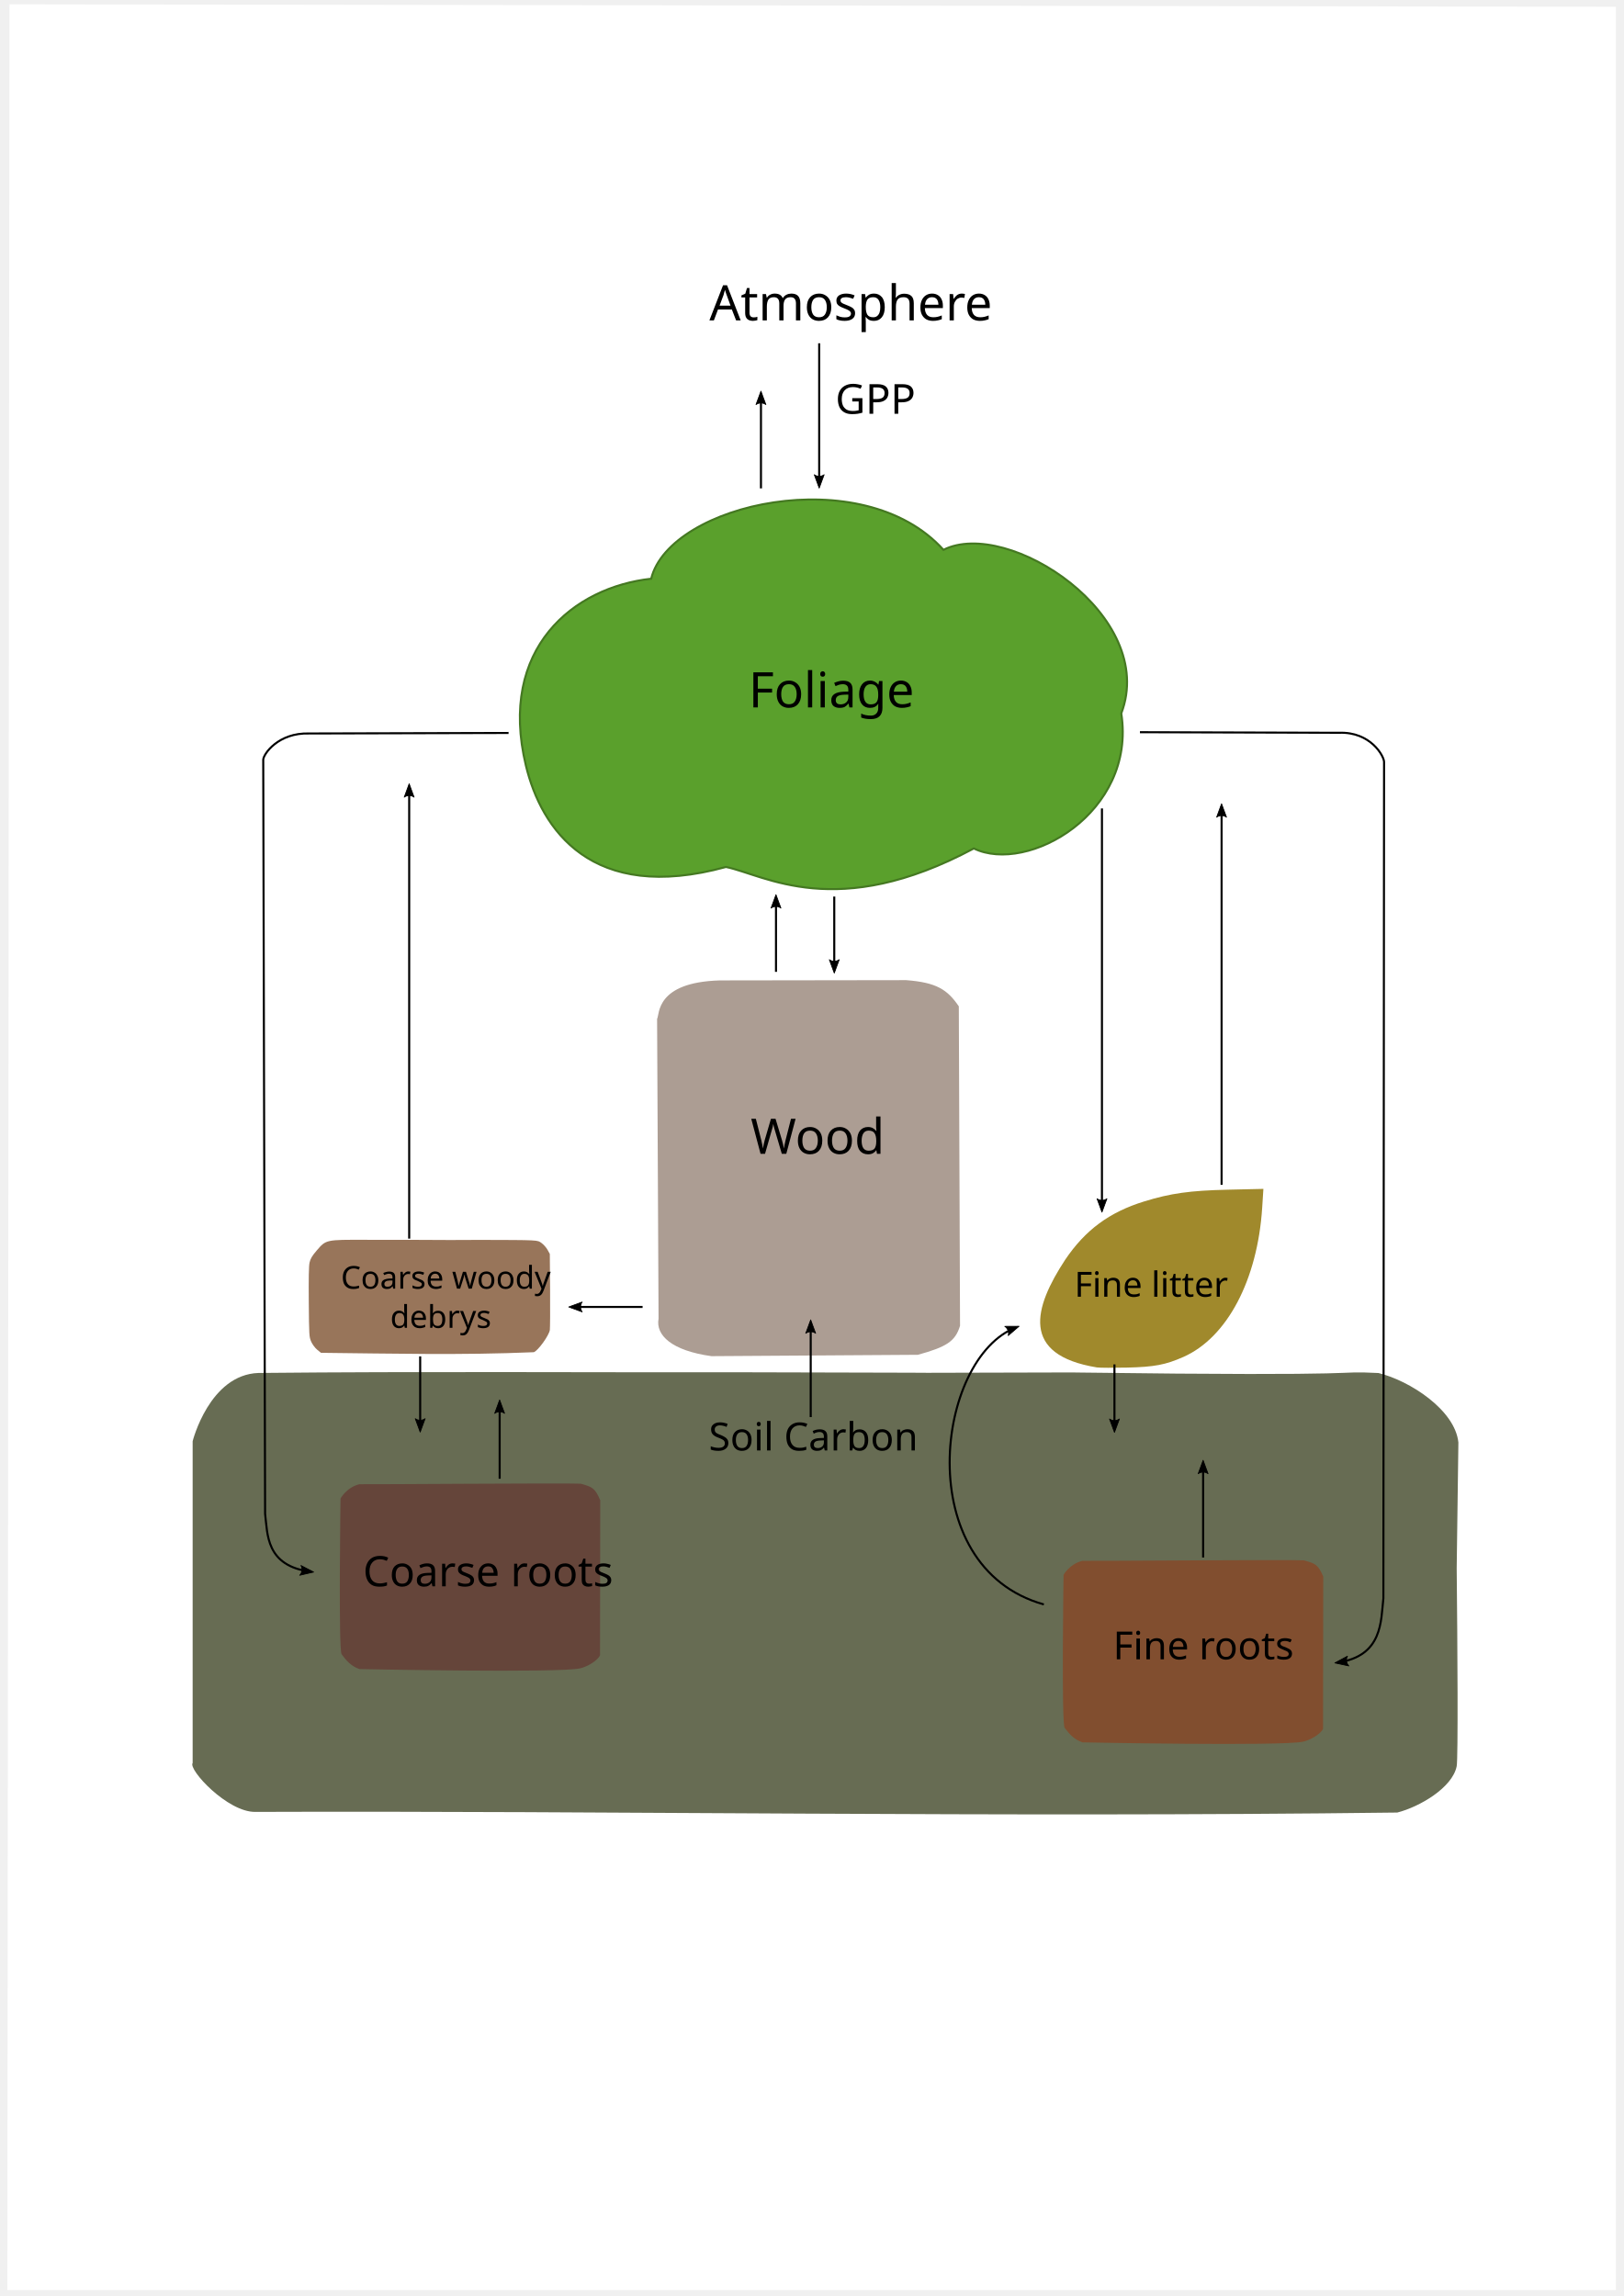
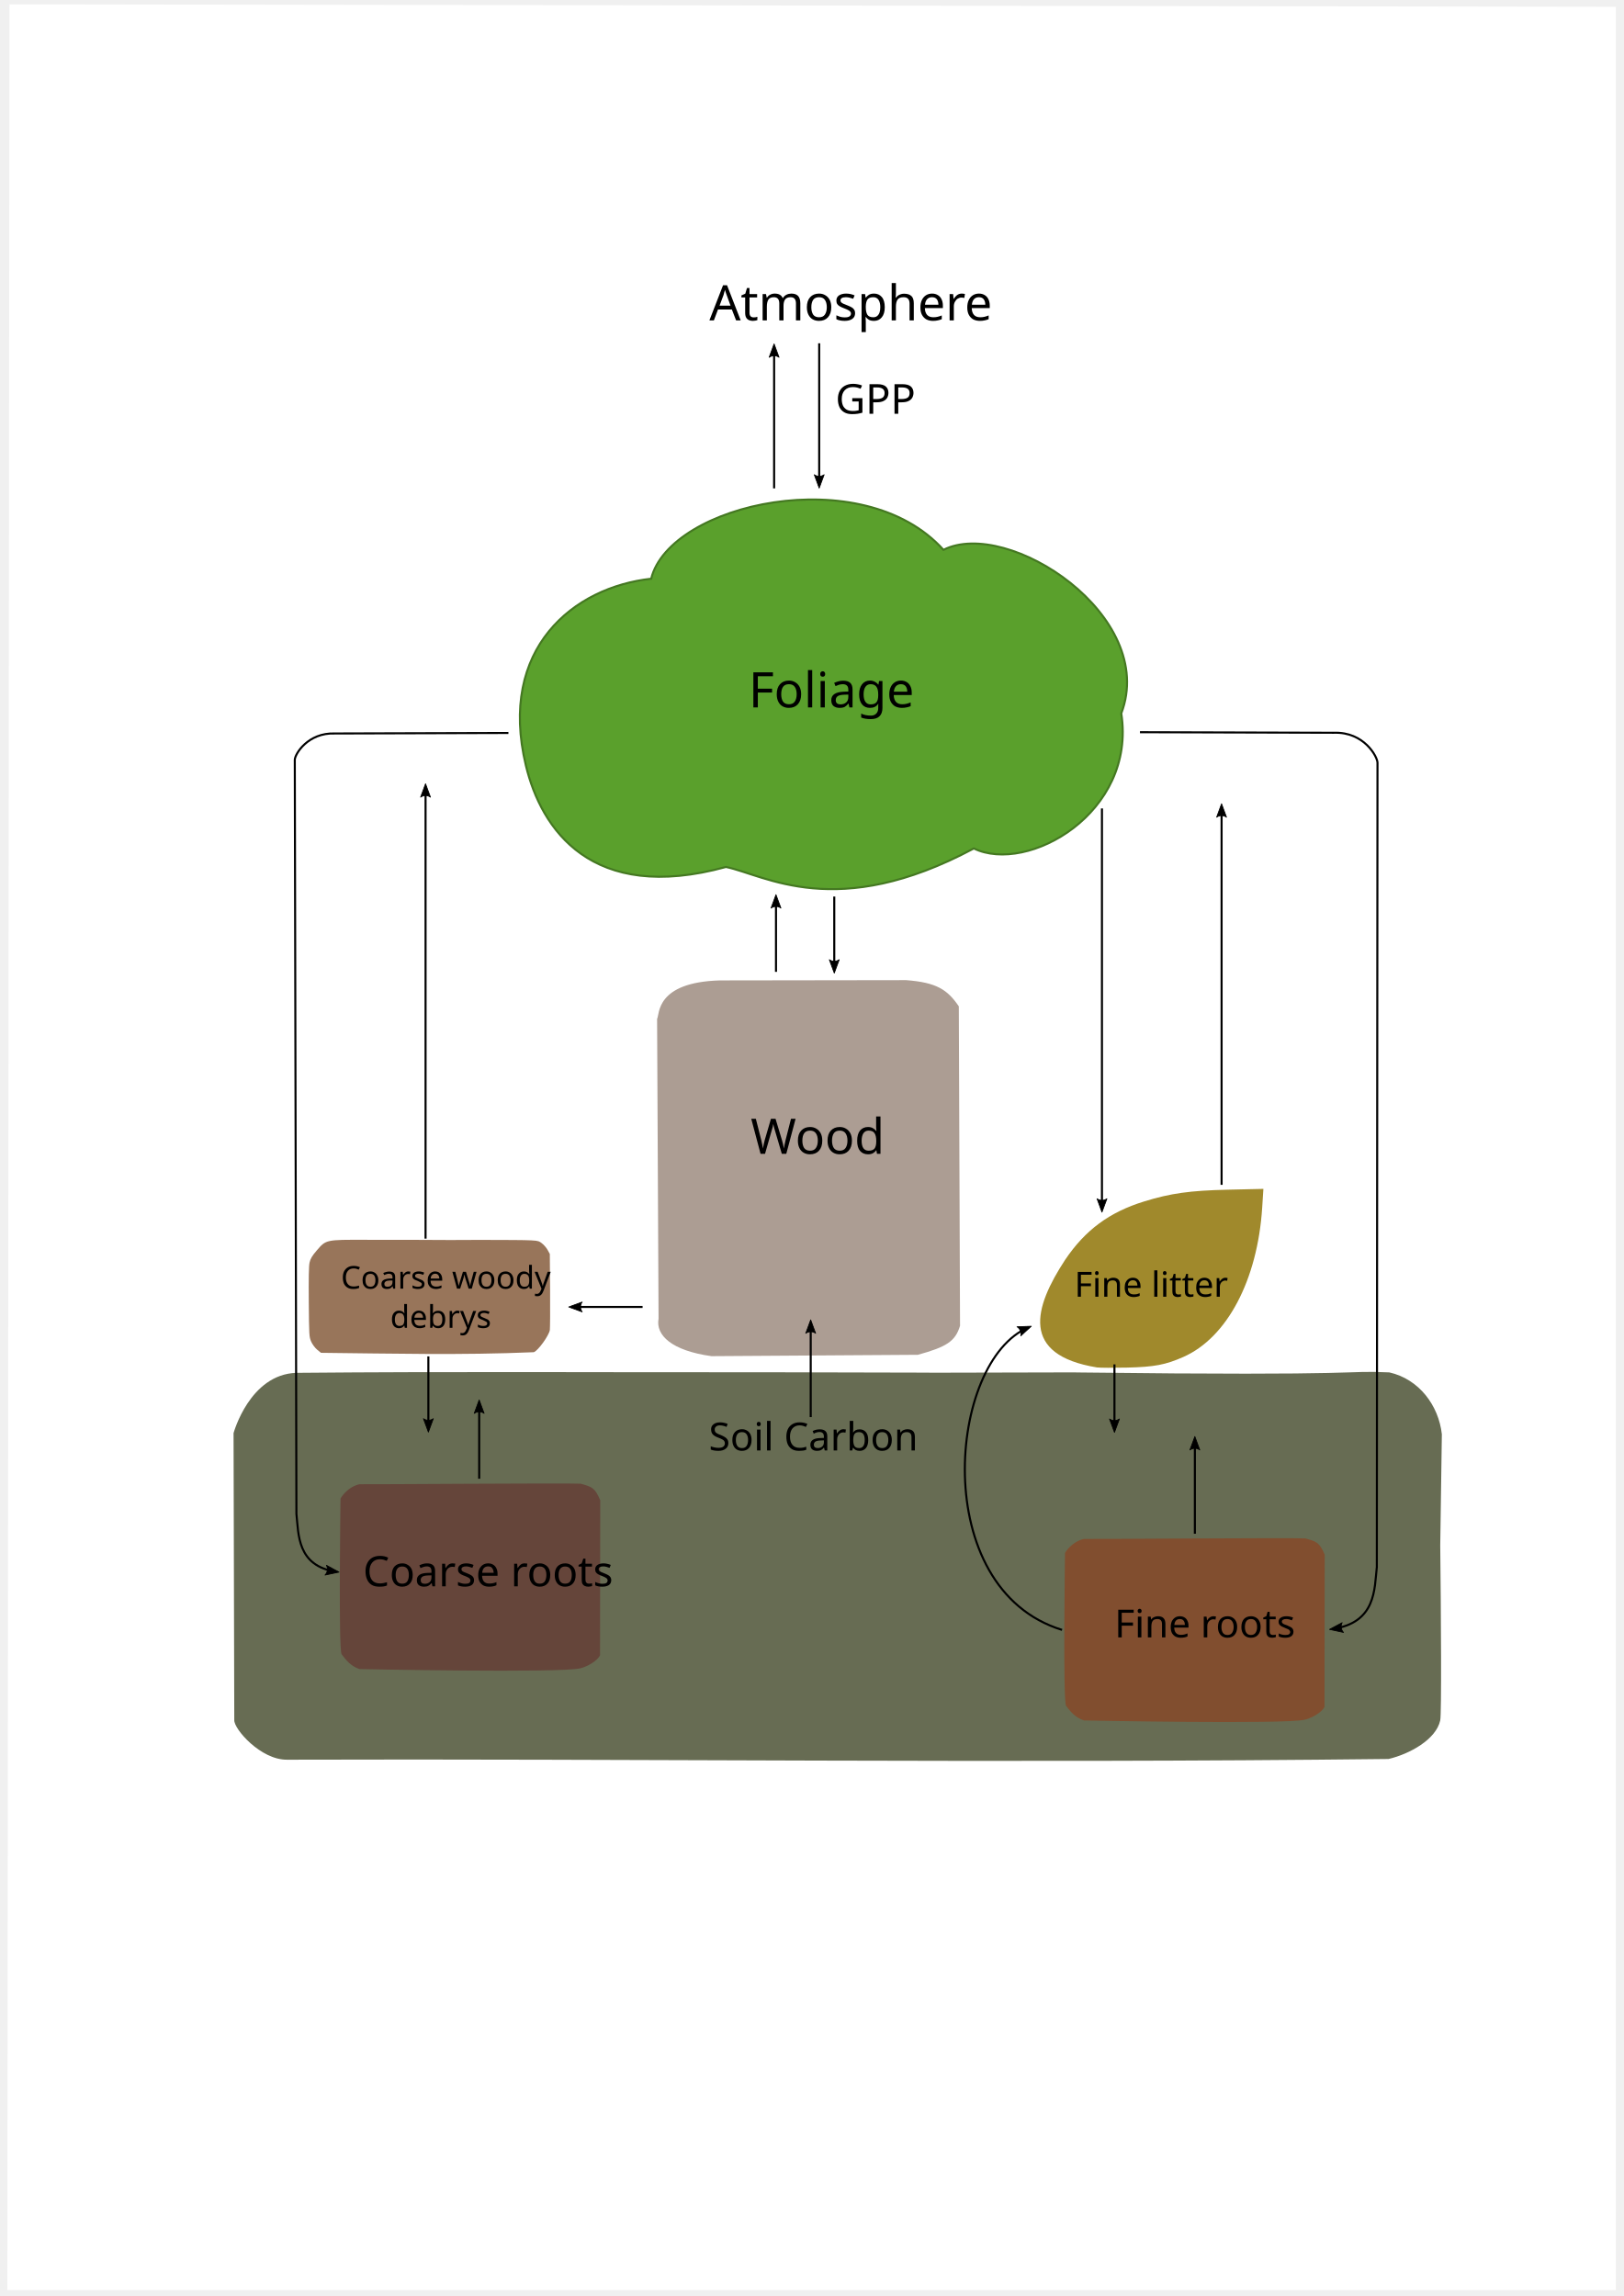
<svg xmlns="http://www.w3.org/2000/svg" width="210mm" height="297mm" viewBox="0 0 210 297" version="1.1" id="svg3569">
  <defs id="defs3563">
    <marker orient="auto" refY="0" refX="0" id="marker2505-4-6-5" style="overflow:visible">
      <path id="path2503-5-18-03" d="M 0,0 5,-5 -12.5,0 5,5 Z" style="fill:#008066;fill-opacity:1;fill-rule:evenodd;stroke:#008066;stroke-width:1pt;stroke-opacity:1" transform="matrix(-0.2,0,0,-0.2,-1.2,0)" />
    </marker>
    <marker orient="auto" refY="0" refX="0" id="marker2505-4-6-1" style="overflow:visible">
      <path id="path2503-5-18-0" d="M 0,0 5,-5 -12.5,0 5,5 Z" style="fill:#008066;fill-opacity:1;fill-rule:evenodd;stroke:#008066;stroke-width:1pt;stroke-opacity:1" transform="matrix(-0.2,0,0,-0.2,-1.2,0)" />
    </marker>
    <marker orient="auto" refY="0" refX="0" id="marker2505-4-6-8" style="overflow:visible">
      <path id="path2503-5-18-71" d="M 0,0 5,-5 -12.5,0 5,5 Z" style="fill:#008066;fill-opacity:1;fill-rule:evenodd;stroke:#008066;stroke-width:1pt;stroke-opacity:1" transform="matrix(-0.2,0,0,-0.2,-1.2,0)" />
    </marker>
    <marker orient="auto" refY="0" refX="0" id="marker2505-4-6-7" style="overflow:visible">
      <path id="path2503-5-18-4" d="M 0,0 5,-5 -12.5,0 5,5 Z" style="fill:#008066;fill-opacity:1;fill-rule:evenodd;stroke:#008066;stroke-width:1pt;stroke-opacity:1" transform="matrix(-0.2,0,0,-0.2,-1.2,0)" />
    </marker>
    <marker orient="auto" refY="0" refX="0" id="marker2505-4-6-68" style="overflow:visible">
      <path id="path2503-5-18-7" d="M 0,0 5,-5 -12.5,0 5,5 Z" style="fill:#008066;fill-opacity:1;fill-rule:evenodd;stroke:#008066;stroke-width:1pt;stroke-opacity:1" transform="matrix(-0.2,0,0,-0.2,-1.2,0)" />
    </marker>
    <marker orient="auto" refY="0" refX="0" id="marker2505-4-6-6" style="overflow:visible">
      <path id="path2503-5-18-2" d="M 0,0 5,-5 -12.5,0 5,5 Z" style="fill:#008066;fill-opacity:1;fill-rule:evenodd;stroke:#008066;stroke-width:1pt;stroke-opacity:1" transform="matrix(-0.2,0,0,-0.2,-1.2,0)" />
    </marker>
    <marker orient="auto" refY="0" refX="0" id="marker2505-4-6" style="overflow:visible">
      <path id="path2503-5-18" d="M 0,0 5,-5 -12.5,0 5,5 Z" style="fill:#008066;fill-opacity:1;fill-rule:evenodd;stroke:#008066;stroke-width:1pt;stroke-opacity:1" transform="matrix(-0.2,0,0,-0.2,-1.2,0)" />
    </marker>
    <marker orient="auto" refY="0" refX="0" id="marker1902-8-29-1-8" style="overflow:visible">
      <path id="path1575-6-8-6-0" style="fill:#000000;fill-opacity:1;fill-rule:evenodd;stroke:#000000;stroke-width:0.625;stroke-linejoin:round;stroke-opacity:1" d="M 8.719,4.034 -2.207,0.016 8.719,-4.002 c -1.745,2.372 -1.735,5.617 -6e-7,8.035 z" transform="scale(-0.6)" />
    </marker>
    <marker orient="auto" refY="0" refX="0" id="marker1902-0-0" style="overflow:visible">
      <path id="path1575-7-4" style="fill:#000000;fill-opacity:1;fill-rule:evenodd;stroke:#000000;stroke-width:0.625;stroke-linejoin:round;stroke-opacity:1" d="M 8.719,4.034 -2.207,0.016 8.719,-4.002 c -1.745,2.372 -1.735,5.617 -6e-7,8.035 z" transform="scale(-0.6)" />
    </marker>
    <marker orient="auto" refY="0" refX="0" id="marker1902-0-3" style="overflow:visible">
      <path id="path1575-7-3" style="fill:#000000;fill-opacity:1;fill-rule:evenodd;stroke:#000000;stroke-width:0.625;stroke-linejoin:round;stroke-opacity:1" d="M 8.719,4.034 -2.207,0.016 8.719,-4.002 c -1.745,2.372 -1.735,5.617 -6e-7,8.035 z" transform="scale(-0.6)" />
    </marker>
    <marker orient="auto" refY="0" refX="0" id="marker1902-0" style="overflow:visible">
      <path id="path1575-7" style="fill:#000000;fill-opacity:1;fill-rule:evenodd;stroke:#000000;stroke-width:0.625;stroke-linejoin:round;stroke-opacity:1" d="M 8.719,4.034 -2.207,0.016 8.719,-4.002 c -1.745,2.372 -1.735,5.617 -6e-7,8.035 z" transform="scale(-0.6)" />
    </marker>
    <marker orient="auto" refY="0" refX="0" id="marker1902-8-29-1" style="overflow:visible">
      <path id="path1575-6-8-6" style="fill:#000000;fill-opacity:1;fill-rule:evenodd;stroke:#000000;stroke-width:0.625;stroke-linejoin:round;stroke-opacity:1" d="M 8.719,4.034 -2.207,0.016 8.719,-4.002 c -1.745,2.372 -1.735,5.617 -6e-7,8.035 z" transform="scale(-0.6)" />
    </marker>
    <marker orient="auto" refY="0" refX="0" id="marker1902-8-29-0" style="overflow:visible">
      <path id="path1575-6-8-9" style="fill:#000000;fill-opacity:1;fill-rule:evenodd;stroke:#000000;stroke-width:0.625;stroke-linejoin:round;stroke-opacity:1" d="M 8.719,4.034 -2.207,0.016 8.719,-4.002 c -1.745,2.372 -1.735,5.617 -6e-7,8.035 z" transform="scale(-0.6)" />
    </marker>
    <marker orient="auto" refY="0" refX="0" id="marker1938-2" style="overflow:visible">
      <path id="path1936-6" style="fill:#000000;fill-opacity:1;fill-rule:evenodd;stroke:#000000;stroke-width:0.625;stroke-linejoin:round;stroke-opacity:1" d="M 8.719,4.034 -2.207,0.016 8.719,-4.002 c -1.745,2.372 -1.735,5.617 -6e-7,8.035 z" transform="scale(-0.6)" />
    </marker>
    <marker orient="auto" refY="0" refX="0" id="marker1902-8-29" style="overflow:visible">
      <path id="path1575-6-8" style="fill:#000000;fill-opacity:1;fill-rule:evenodd;stroke:#000000;stroke-width:0.625;stroke-linejoin:round;stroke-opacity:1" d="M 8.719,4.034 -2.207,0.016 8.719,-4.002 c -1.745,2.372 -1.735,5.617 -6e-7,8.035 z" transform="scale(-0.6)" />
    </marker>
    <marker orient="auto" refY="0" refX="0" id="marker1902-8-4" style="overflow:visible">
      <path id="path1575-6-6" style="fill:#000000;fill-opacity:1;fill-rule:evenodd;stroke:#000000;stroke-width:0.625;stroke-linejoin:round;stroke-opacity:1" d="M 8.719,4.034 -2.207,0.016 8.719,-4.002 c -1.745,2.372 -1.735,5.617 -6e-7,8.035 z" transform="scale(-0.6)" />
    </marker>
    <marker orient="auto" refY="0" refX="0" id="marker1902-8-8" style="overflow:visible">
      <path id="path1575-6-4" style="fill:#000000;fill-opacity:1;fill-rule:evenodd;stroke:#000000;stroke-width:0.625;stroke-linejoin:round;stroke-opacity:1" d="M 8.719,4.034 -2.207,0.016 8.719,-4.002 c -1.745,2.372 -1.735,5.617 -6e-7,8.035 z" transform="scale(-0.6)" />
    </marker>
    <marker orient="auto" refY="0" refX="0" id="marker1902-8-6" style="overflow:visible">
      <path id="path1575-6-0" style="fill:#000000;fill-opacity:1;fill-rule:evenodd;stroke:#000000;stroke-width:0.625;stroke-linejoin:round;stroke-opacity:1" d="M 8.719,4.034 -2.207,0.016 8.719,-4.002 c -1.745,2.372 -1.735,5.617 -6e-7,8.035 z" transform="scale(-0.6)" />
    </marker>
    <marker orient="auto" refY="0" refX="0" id="marker1902-8-3" style="overflow:visible">
      <path id="path1575-6-9" style="fill:#000000;fill-opacity:1;fill-rule:evenodd;stroke:#000000;stroke-width:0.625;stroke-linejoin:round;stroke-opacity:1" d="M 8.719,4.034 -2.207,0.016 8.719,-4.002 c -1.745,2.372 -1.735,5.617 -6e-7,8.035 z" transform="scale(-0.6)" />
    </marker>
    <marker orient="auto" refY="0" refX="0" id="marker1969" style="overflow:visible">
      <path id="path1967" style="fill:#000000;fill-opacity:1;fill-rule:evenodd;stroke:#000000;stroke-width:0.625;stroke-linejoin:round;stroke-opacity:1" d="M 8.719,4.034 -2.207,0.016 8.719,-4.002 c -1.745,2.372 -1.735,5.617 -6e-7,8.035 z" transform="scale(-0.6)" />
    </marker>
    <marker orient="auto" refY="0" refX="0" id="marker1938" style="overflow:visible">
      <path id="path1936" style="fill:#000000;fill-opacity:1;fill-rule:evenodd;stroke:#000000;stroke-width:0.625;stroke-linejoin:round;stroke-opacity:1" d="M 8.719,4.034 -2.207,0.016 8.719,-4.002 c -1.745,2.372 -1.735,5.617 -6e-7,8.035 z" transform="scale(-0.6)" />
    </marker>
    <marker orient="auto" refY="0" refX="0" id="marker1902" style="overflow:visible">
      <path id="path1575" style="fill:#000000;fill-opacity:1;fill-rule:evenodd;stroke:#000000;stroke-width:0.625;stroke-linejoin:round;stroke-opacity:1" d="M 8.719,4.034 -2.207,0.016 8.719,-4.002 c -1.745,2.372 -1.735,5.617 -6e-7,8.035 z" transform="scale(-0.6)" />
    </marker>
    <marker orient="auto" refY="0" refX="0" id="Arrow2Mstart-9" style="overflow:visible">
      <path id="path1572-9" style="fill:#000000;fill-opacity:1;fill-rule:evenodd;stroke:#000000;stroke-width:0.625;stroke-linejoin:round;stroke-opacity:1" d="M 8.719,4.034 -2.207,0.016 8.719,-4.002 c -1.745,2.372 -1.735,5.617 -6e-7,8.035 z" transform="scale(0.6)" />
    </marker>
    <marker orient="auto" refY="0" refX="0" id="Arrow1Send" style="overflow:visible">
      <path id="path2218" d="M 0,0 5,-5 -12.5,0 5,5 Z" style="fill:#214478;fill-opacity:1;fill-rule:evenodd;stroke:#214478;stroke-width:1pt;stroke-opacity:1" transform="matrix(-0.2,0,0,-0.2,-1.2,0)" />
    </marker>
    <marker orient="auto" refY="0" refX="0" id="marker2521" style="overflow:visible">
      <path id="path2519" d="M 0,0 5,-5 -12.5,0 5,5 Z" style="fill:#782167;fill-opacity:1;fill-rule:evenodd;stroke:#782167;stroke-width:1pt;stroke-opacity:1" transform="matrix(-0.2,0,0,-0.2,-1.2,0)" />
    </marker>
    <marker orient="auto" refY="0" refX="0" id="marker2513" style="overflow:visible">
      <path id="path2511" d="M 0,0 5,-5 -12.5,0 5,5 Z" style="fill:#782167;fill-opacity:1;fill-rule:evenodd;stroke:#782167;stroke-width:1pt;stroke-opacity:1" transform="matrix(-0.2,0,0,-0.2,-1.2,0)" />
    </marker>
    <marker orient="auto" refY="0" refX="0" id="marker2481" style="overflow:visible">
      <path id="path2479" d="M 0,0 5,-5 -12.5,0 5,5 Z" style="fill:#008091;fill-opacity:1;fill-rule:evenodd;stroke:#008091;stroke-width:1pt;stroke-opacity:1" transform="matrix(-0.2,0,0,-0.2,-1.2,0)" />
    </marker>
    <marker orient="auto" refY="0" refX="0" id="marker2489" style="overflow:visible">
      <path id="path2487" d="M 0,0 5,-5 -12.5,0 5,5 Z" style="fill:#008091;fill-opacity:1;fill-rule:evenodd;stroke:#008091;stroke-width:1pt;stroke-opacity:1" transform="matrix(-0.2,0,0,-0.2,-1.2,0)" />
    </marker>
    <marker orient="auto" refY="0" refX="0" id="marker2529" style="overflow:visible">
      <path id="path2527" d="M 0,0 5,-5 -12.5,0 5,5 Z" style="fill:#214478;fill-opacity:1;fill-rule:evenodd;stroke:#214478;stroke-width:1pt;stroke-opacity:1" transform="matrix(-0.2,0,0,-0.2,-1.2,0)" />
    </marker>
    <marker orient="auto" refY="0" refX="0" id="marker2497" style="overflow:visible">
      <path id="path2495" d="M 0,0 5,-5 -12.5,0 5,5 Z" style="fill:#214478;fill-opacity:1;fill-rule:evenodd;stroke:#214478;stroke-width:1pt;stroke-opacity:1" transform="matrix(-0.2,0,0,-0.2,-1.2,0)" />
    </marker>
    <marker orient="auto" refY="0" refX="0" id="marker2505" style="overflow:visible">
      <path id="path2503" d="M 0,0 5,-5 -12.5,0 5,5 Z" style="fill:#214478;fill-opacity:1;fill-rule:evenodd;stroke:#214478;stroke-width:1pt;stroke-opacity:1" transform="matrix(-0.2,0,0,-0.2,-1.2,0)" />
    </marker>
  </defs>
  <g id="layer1">
    <path style="fill:#ffffff;fill-rule:evenodd;stroke:none;stroke-width:0.265;stroke-linecap:butt;stroke-linejoin:miter;stroke-miterlimit:4;stroke-dasharray:none;stroke-dashoffset:0;stroke-opacity:1" d="M 1.224,0.559 0.95,296.234 H 208.983 V 0.879 Z" id="path862-2" />
-     <path id="path1037-2-1-7-0-6-8" d="m 139.077,177.54 c 40.94,0.54 32.564,-0.258 39.208,0.068 4.037,0.985 9.902,4.777 10.334,8.983 l -0.219,16.266 c 0.105,10.031 0.194,24.633 -10e-4,25.616 -0.557,2.788 -4.816,5.258 -7.684,5.99 -52.373,0.656 -102.159,-0.254 -147.69,-0.084 -3.596,0.058 -8.719,-5.488 -8.109,-6.326 v -41.625 c 0,0 2.167,-8.617 8.523,-8.829 21.234,-0.213 42.313,-0.056 63.564,-0.085 78.297,0.156 -41.965,0.201 42.07,0.017 z" style="fill:#676c53;stroke-width:1" />
+     <path id="path1037-2-1-7-0-6-8" d="m 139.187,177.533 c 39.083,0.477 34.161,-0.295 40.502,-0.007 3.854,0.871 6.379,4.288 6.792,8.005 l -0.209,14.374 c 0.1,8.864 0.185,21.768 -9.5e-4,22.637 -0.532,2.463 -3.943,4.345 -6.681,4.992 -49.997,0.58 -98.98,-0.056 -142.445,0.093 -3.433,0.051 -6.931,-4.011 -6.845,-5.135 l -0.094,-37.106 c 0,0 2.068,-7.615 8.137,-7.802 20.271,-0.188 40.393,-0.049 60.68,-0.075 74.745,0.138 -40.061,0.178 40.161,0.015 z" style="fill:#676c53;stroke-width:1" />
    <path style="fill:#5aa02c;fill-rule:evenodd;stroke:#447821;stroke-width:0.265px;stroke-linecap:butt;stroke-linejoin:miter;stroke-opacity:1" d="m 84.22,74.861 c 2.374,-9.726 27.35,-15.368 37.8,-3.737 8.313,-4.19 27.789,8.524 23.001,21.158 1.986,12.88 -12.143,20.85 -19.074,17.47 -17.76,9.512 -27.014,3.438 -32.053,2.395 -17.406,4.78 -23.903,-4.898 -25.881,-13.129 -3.647,-15.181 6.21,-23.069 16.206,-24.157 z" id="path1694" />
    <path style="fill:#ac9d93;fill-opacity:1;fill-rule:evenodd;stroke:none;stroke-width:0.265px;stroke-linecap:butt;stroke-linejoin:round;stroke-opacity:1" d="m 85.174,170.577 -0.19,-38.779 c 0.344,-0.541 -0.255,-4.737 8.116,-4.977 l 24.088,-0.035 c 3.929,0.299 5.343,1.216 6.819,3.389 l 0.159,41.318 c -0.607,2.035 -1.785,2.745 -5.451,3.757 l -26.695,0.177 c -5.141,-0.711 -7.243,-2.705 -6.845,-4.851 z" id="path1285-4-8" />
    <text xml:space="preserve" style="font-style:normal;font-variant:normal;font-weight:normal;font-stretch:normal;font-size:6.337px;line-height:1.25;font-family:'Bell MT';-inkscape-font-specification:'Bell MT';letter-spacing:0px;word-spacing:0px;fill:#000000;fill-opacity:1;stroke:none;stroke-width:0.265px;stroke-linecap:butt;stroke-linejoin:miter;stroke-opacity:1" x="96.834" y="91.498" id="text919-12" transform="scale(0.9999061,1.000094)">
      <tspan id="tspan917-1" x="96.834" y="91.498" style="font-style:normal;font-variant:normal;font-weight:normal;font-stretch:normal;font-size:6.337px;font-family:'Bell MT';-inkscape-font-specification:'Bell MT';stroke-width:0.265px">Foliage</tspan>
    </text>
    <path style="fill:#65453a;fill-opacity:1;fill-rule:evenodd;stroke:none;stroke-width:0.265px;stroke-linecap:butt;stroke-linejoin:miter;stroke-opacity:1" d="m 44.18,213.98 c -0.418,-0.583 -0.14,-20.113 -0.14,-20.113 -0.026,-0.014 0.782,-1.469 2.437,-1.873 0.655,0.037 27.105,-0.172 28.638,-0.067 1.485,0.418 1.834,0.531 2.515,2.141 0,0 -0.028,18.764 -0.026,19.926 0.121,0.314 -1.088,1.463 -2.575,1.816 -2.633,0.624 -28.533,0.094 -28.533,0.094 -1.127,-0.38 -1.741,-1.148 -2.316,-1.924 z" id="path1423" />
    <text xml:space="preserve" style="font-style:normal;font-variant:normal;font-weight:normal;font-stretch:normal;font-size:5.432px;line-height:1.25;font-family:'Bell MT';-inkscape-font-specification:'Bell MT';letter-spacing:0px;word-spacing:0px;fill:#000000;fill-opacity:1;stroke:none;stroke-width:0.265px;stroke-linecap:butt;stroke-linejoin:miter;stroke-opacity:1" x="46.95" y="205.177" id="text931-4-7" transform="scale(0.9999061,1.000094)">
      <tspan x="46.95" y="205.177" style="font-style:normal;font-variant:normal;font-weight:normal;font-stretch:normal;font-size:5.432px;font-family:'Bell MT';-inkscape-font-specification:'Bell MT';stroke-width:0.265px" id="tspan933-5-5">Coarse roots</tspan>
    </text>
    <text xml:space="preserve" style="font-style:normal;font-variant:normal;font-weight:normal;font-stretch:normal;font-size:6.337px;line-height:1.25;font-family:'Bell MT';-inkscape-font-specification:'Bell MT';letter-spacing:0px;word-spacing:0px;fill:#000000;fill-opacity:1;stroke:none;stroke-width:0.265px;stroke-linecap:butt;stroke-linejoin:miter;stroke-opacity:1" x="97.092" y="149.24" id="text923-18-2-9" transform="scale(0.9999061,1.000094)">
      <tspan id="tspan921-4-2-2" x="97.092" y="149.24" style="font-style:normal;font-variant:normal;font-weight:normal;font-stretch:normal;font-size:6.337px;font-family:'Bell MT';-inkscape-font-specification:'Bell MT';stroke-width:0.265px">Wood</tspan>
    </text>
    <text xml:space="preserve" style="font-style:normal;font-variant:normal;font-weight:normal;font-stretch:normal;font-size:5.036px;line-height:1.25;font-family:'Bell MT';-inkscape-font-specification:'Bell MT';letter-spacing:0px;word-spacing:0px;fill:#000000;fill-opacity:1;stroke:none;stroke-width:0.265px;stroke-linecap:butt;stroke-linejoin:miter;stroke-opacity:1" x="91.681" y="187.615" id="text1268-9" transform="scale(0.9999209,1.000079)">
      <tspan id="tspan1266-1" x="91.681" y="187.615" style="font-style:normal;font-variant:normal;font-weight:normal;font-stretch:normal;font-size:5.036px;font-family:'Bell MT';-inkscape-font-specification:'Bell MT';stroke-width:0.265px">Soil Carbon</tspan>
    </text>
    <path style="fill:#a0892c;stroke-width:1" d="m 141.88,176.887 c -9.973,-1.628 -8.164,-7.755 -4.122,-13.925 2.609,-3.863 5.723,-6.163 10.225,-7.551 3.425,-1.056 5.919,-1.406 10.818,-1.518 l 4.599,-0.105 -0.155,2.418 c -0.602,9.364 -4.539,16.825 -10.2,19.325 -2.303,1.017 -3.754,1.292 -7.256,1.374 -1.759,0.041 -3.519,0.033 -3.91,-0.019 z" id="path1491" />
    <path id="path1037-2-1-7-0-63-1" d="m 61.74,160.386 c 8.072,0.021 7.736,0.007 8.295,0.402 0.265,0.188 0.615,0.584 0.778,0.879 l 0.297,0.538 0.036,4.687 c 0.019,2.578 0,4.894 -0.032,5.147 -0.106,0.716 -1.528,2.686 -2.075,2.875 -9.463,0.403 -18.201,0.177 -27.525,0.08 l -0.498,-0.408 c -0.274,-0.225 -0.62,-0.692 -0.77,-1.039 -0.262,-0.609 -0.273,-0.784 -0.31,-5.105 -0.026,-3.075 0,-4.677 0.101,-5.121 0.106,-0.496 0.325,-0.863 0.936,-1.575 1.196,-1.393 1.166,-1.386 6.305,-1.37 2.371,0.01 5.267,0.01 6.437,0.006 14.932,0.04 -8.003,0.052 8.023,0.007 z" style="fill:#8b6446;fill-opacity:0.889;stroke-width:1" />
-     <path style="fill:#814e2f;fill-opacity:1;fill-rule:evenodd;stroke:none;stroke-width:0.265px;stroke-linecap:butt;stroke-linejoin:miter;stroke-opacity:1" d="m 137.692,223.494 c -0.419,-0.573 -0.14,-19.752 -0.14,-19.752 -0.026,-0.014 0.782,-1.442 2.437,-1.839 0.655,0.037 27.106,-0.169 28.638,-0.066 1.486,0.41 1.834,0.522 2.515,2.102 0,0 -0.028,18.427 -0.026,19.569 0.121,0.309 -1.088,1.437 -2.575,1.783 -2.633,0.613 -28.533,0.092 -28.533,0.092 -1.127,-0.373 -1.741,-1.128 -2.316,-1.89 z" id="path1423-0" />
-     <path style="fill:none;fill-rule:evenodd;stroke:#000000;stroke-width:0.265;stroke-linecap:butt;stroke-linejoin:miter;stroke-miterlimit:4;stroke-dasharray:none;stroke-opacity:1;marker-start:url(#Arrow2Mstart-9)" d="m 131.472,171.685 c -10.447,3.909 -13.796,31.001 3.534,35.858" id="path1546-7" />
+     <path style="fill:#814e2f;fill-opacity:1;fill-rule:evenodd;stroke:none;stroke-width:0.265px;stroke-linecap:butt;stroke-linejoin:miter;stroke-opacity:1" d="m 137.881,220.659 c -0.419,-0.573 -0.14,-19.752 -0.14,-19.752 -0.026,-0.014 0.782,-1.442 2.437,-1.839 0.655,0.037 27.106,-0.169 28.638,-0.066 1.486,0.41 1.834,0.522 2.515,2.102 0,0 -0.028,18.427 -0.026,19.569 0.121,0.309 -1.088,1.437 -2.575,1.783 -2.633,0.613 -28.533,0.092 -28.533,0.092 -1.127,-0.373 -1.741,-1.128 -2.316,-1.89 z" id="path1423-0" />
+     <path style="fill:none;fill-rule:evenodd;stroke:#000000;stroke-width:0.265;stroke-linecap:butt;stroke-linejoin:miter;stroke-miterlimit:4;stroke-dasharray:none;stroke-opacity:1;marker-start:url(#Arrow2Mstart-9)" d="m 133.06,171.691 c -10.447,4.289 -13.027,33.817 4.303,39.146" id="path1546-7" />
    <path style="fill:none;fill-rule:evenodd;stroke:#000000;stroke-width:0.265px;stroke-linecap:butt;stroke-linejoin:miter;stroke-opacity:1;marker-end:url(#marker1902)" d="m 142.52,104.576 v 51.872" id="path1899" />
-     <path style="fill:none;fill-rule:evenodd;stroke:#000000;stroke-width:0.265px;stroke-linecap:butt;stroke-linejoin:round;stroke-opacity:1;marker-end:url(#marker1938)" d="m 147.432,94.714 25.774,0.074 c 4.024,-0.146 5.801,2.99 5.801,3.786 l -0.088,108.18 c -0.333,2.882 -0.053,7.477 -5.929,8.302" id="path1934" />
+     <path style="fill:none;fill-rule:evenodd;stroke:#000000;stroke-width:0.265px;stroke-linecap:butt;stroke-linejoin:round;stroke-opacity:1;marker-end:url(#marker1938)" d="m 147.436,94.714 25.077,0.071 c 3.915,-0.14 5.644,3.116 5.644,3.883 l -0.086,104.049 c -0.324,2.779 -0.051,7.208 -5.768,8.003" id="path1934" />
    <path style="fill:none;fill-rule:evenodd;stroke:#000000;stroke-width:0.265px;stroke-linecap:butt;stroke-linejoin:miter;stroke-opacity:1;marker-end:url(#marker1969)" d="M 83.108,169.06 H 73.909" id="path1961" />
    <text xml:space="preserve" style="font-style:normal;font-variant:normal;font-weight:normal;font-stretch:normal;font-size:5.354px;line-height:1.25;font-family:'Bell MT';-inkscape-font-specification:'Bell MT';letter-spacing:0px;word-spacing:0px;fill:#000000;fill-opacity:1;stroke:none;stroke-width:0.265px;stroke-linecap:butt;stroke-linejoin:miter;stroke-opacity:1" x="108.038" y="53.522" id="text1476">
      <tspan id="tspan1474" x="108.038" y="53.522" style="font-style:normal;font-variant:normal;font-weight:normal;font-stretch:normal;font-size:5.354px;font-family:'Bell MT';-inkscape-font-specification:'Bell MT';stroke-width:0.265px">GPP</tspan>
    </text>
    <text xml:space="preserve" style="font-style:normal;font-variant:normal;font-weight:normal;font-stretch:normal;font-size:4.484px;line-height:1.25;font-family:'Bell MT';-inkscape-font-specification:'Bell MT';letter-spacing:0px;word-spacing:0px;fill:#000000;fill-opacity:1;stroke:none;stroke-width:0.265px;stroke-linecap:butt;stroke-linejoin:miter;stroke-opacity:1" x="138.969" y="167.719" id="text943-8-3-8" transform="scale(0.9999061,1.000094)">
      <tspan x="138.969" y="167.719" style="font-style:normal;font-variant:normal;font-weight:normal;font-stretch:normal;font-size:4.484px;font-family:'Bell MT';-inkscape-font-specification:'Bell MT';stroke-width:0.265px" id="tspan7341-4-9-1">Fine litter</tspan>
    </text>
    <text xml:space="preserve" style="font-style:normal;font-variant:normal;font-weight:normal;font-stretch:normal;font-size:4.074px;line-height:1.25;font-family:'Bell MT';-inkscape-font-specification:'Bell MT';letter-spacing:0px;word-spacing:0px;fill:#000000;fill-opacity:1;stroke:none;stroke-width:0.265px;stroke-linecap:butt;stroke-linejoin:miter;stroke-opacity:1" x="43.916" y="167.354" id="text937-0-3-4" transform="scale(1.003972,0.9960437)">
      <tspan x="43.916" y="167.354" style="font-style:normal;font-variant:normal;font-weight:normal;font-stretch:normal;font-size:4.074px;font-family:'Bell MT';-inkscape-font-specification:'Bell MT';stroke-width:0.265px" id="tspan939-5-0-1">Coarse woody</tspan>
      <tspan x="43.916" y="172.447" style="font-style:normal;font-variant:normal;font-weight:normal;font-stretch:normal;font-size:4.074px;font-family:'Bell MT';-inkscape-font-specification:'Bell MT';stroke-width:0.265px" id="tspan1806-3">      debrys </tspan>
    </text>
-     <path style="fill:none;fill-rule:evenodd;stroke:#000000;stroke-width:0.265px;stroke-linecap:butt;stroke-linejoin:miter;stroke-opacity:1;marker-end:url(#marker1902-8-3)" d="M 155.606,201.471 V 189.247" id="path1899-8-8" />
+     <path style="fill:none;fill-rule:evenodd;stroke:#000000;stroke-width:0.265px;stroke-linecap:butt;stroke-linejoin:miter;stroke-opacity:1;marker-end:url(#marker1902-8-3)" d="M 154.537,198.397 V 186.172" id="path1899-8-8" />
    <path style="fill:none;fill-rule:evenodd;stroke:#000000;stroke-width:0.265px;stroke-linecap:butt;stroke-linejoin:miter;stroke-opacity:1;marker-end:url(#marker1902-8-6)" d="M 157.993,153.263 V 104.323" id="path1899-8-2" />
-     <path style="fill:none;fill-rule:evenodd;stroke:#000000;stroke-width:0.265px;stroke-linecap:butt;stroke-linejoin:miter;stroke-opacity:1;marker-end:url(#marker1902-8-8)" d="M 52.922,160.223 V 101.733" id="path1899-8-5" />
+     <path style="fill:none;fill-rule:evenodd;stroke:#000000;stroke-width:0.265px;stroke-linecap:butt;stroke-linejoin:miter;stroke-opacity:1;marker-end:url(#marker1902-8-8)" d="M 55.039,160.223 V 101.733" id="path1899-8-5" />
    <path style="fill:none;fill-rule:evenodd;stroke:#000000;stroke-width:0.265px;stroke-linecap:butt;stroke-linejoin:miter;stroke-opacity:1;marker-end:url(#marker1902-8-4)" d="m 100.363,125.714 v -9.634" id="path1899-8-08" />
    <path style="fill:none;fill-rule:evenodd;stroke:#000000;stroke-width:0.265px;stroke-linecap:butt;stroke-linejoin:miter;stroke-opacity:1;marker-end:url(#marker1902-8-29)" d="M 104.852,183.308 V 171.084" id="path1899-8-07" />
-     <path style="fill:none;fill-rule:evenodd;stroke:#000000;stroke-width:0.265px;stroke-linecap:butt;stroke-linejoin:round;stroke-opacity:1;marker-end:url(#marker1938-2)" d="m 65.773,94.812 -25.774,0.067 c -4.024,-0.131 -5.956,2.692 -5.954,3.412 l 0.242,97.537 c 0.333,2.599 0.053,6.741 5.929,7.485" id="path1934-8" />
-     <path style="fill:none;fill-rule:evenodd;stroke:#000000;stroke-width:0.265px;stroke-linecap:butt;stroke-linejoin:miter;stroke-opacity:1;marker-end:url(#marker1902-8-29-0)" d="M 64.622,191.28 V 181.439" id="path1899-8-07-1" />
-     <path style="fill:none;fill-rule:evenodd;stroke:#000000;stroke-width:0.265px;stroke-linecap:butt;stroke-linejoin:miter;stroke-opacity:1;marker-end:url(#marker1902-8-29-1)" d="M 98.418,63.175 V 50.95" id="path1899-8-07-3" />
-     <text xml:space="preserve" style="font-style:normal;font-variant:normal;font-weight:normal;font-stretch:normal;font-size:5.015px;line-height:1.25;font-family:'Bell MT';-inkscape-font-specification:'Bell MT';letter-spacing:0px;word-spacing:0px;fill:#000000;fill-opacity:1;stroke:none;stroke-width:0.265px;stroke-linecap:butt;stroke-linejoin:miter;stroke-opacity:1" x="142.664" y="214.622" id="text927-0" transform="scale(0.9999061,1.000094)">
-       <tspan x="142.664" y="214.622" style="font-style:normal;font-variant:normal;font-weight:normal;font-stretch:normal;font-size:5.015px;font-family:'Bell MT';-inkscape-font-specification:'Bell MT';stroke-width:0.265px" id="tspan3927-5"> Fine roots </tspan>
+     <path style="fill:none;fill-rule:evenodd;stroke:#000000;stroke-width:0.265px;stroke-linecap:butt;stroke-linejoin:round;stroke-opacity:1;marker-end:url(#marker1938-2)" d="m 65.755,94.812 -22.444,0.067 c -3.504,-0.131 -5.186,2.692 -5.185,3.412 l 0.211,97.537 c 0.29,2.599 0.046,6.741 5.163,7.485" id="path1934-8" />
+     <path style="fill:none;fill-rule:evenodd;stroke:#000000;stroke-width:0.265px;stroke-linecap:butt;stroke-linejoin:miter;stroke-opacity:1;marker-end:url(#marker1902-8-29-0)" d="M 61.976,191.28 V 181.439" id="path1899-8-07-1" />
+     <path style="fill:none;fill-rule:evenodd;stroke:#000000;stroke-width:0.265px;stroke-linecap:butt;stroke-linejoin:miter;stroke-opacity:1;marker-end:url(#marker1902-8-29-1)" d="M 100.12,63.175 V 44.835" id="path1899-8-07-3" />
+     <text xml:space="preserve" style="font-style:normal;font-variant:normal;font-weight:normal;font-stretch:normal;font-size:5.015px;line-height:1.25;font-family:'Bell MT';-inkscape-font-specification:'Bell MT';letter-spacing:0px;word-spacing:0px;fill:#000000;fill-opacity:1;stroke:none;stroke-width:0.265px;stroke-linecap:butt;stroke-linejoin:miter;stroke-opacity:1" x="142.853" y="211.788" id="text927-0" transform="scale(0.9999061,1.000094)">
+       <tspan x="142.853" y="211.788" style="font-style:normal;font-variant:normal;font-weight:normal;font-stretch:normal;font-size:5.015px;font-family:'Bell MT';-inkscape-font-specification:'Bell MT';stroke-width:0.265px" id="tspan3927-5"> Fine roots </tspan>
    </text>
    <text xml:space="preserve" style="font-style:normal;font-variant:normal;font-weight:normal;font-stretch:normal;font-size:6.337px;line-height:1.25;font-family:'Bell MT';-inkscape-font-specification:'Bell MT';letter-spacing:0px;word-spacing:0px;fill:#000000;fill-opacity:1;stroke:none;stroke-width:0.265px;stroke-linecap:butt;stroke-linejoin:miter;stroke-opacity:1" x="91.749" y="41.445" id="text1401">
      <tspan id="tspan1399" x="91.749" y="41.445" style="font-style:normal;font-variant:normal;font-weight:normal;font-stretch:normal;font-family:'Bell MT';-inkscape-font-specification:'Bell MT';fill:#000000;stroke-width:0.265px">Atmosphere</tspan>
    </text>
-     <path style="fill:none;fill-rule:evenodd;stroke:#000000;stroke-width:0.265px;stroke-linecap:butt;stroke-linejoin:miter;stroke-opacity:1;marker-end:url(#marker1902-0)" d="m 54.343,175.457 v 9.441" id="path1899-8" />
+     <path style="fill:none;fill-rule:evenodd;stroke:#000000;stroke-width:0.265px;stroke-linecap:butt;stroke-linejoin:miter;stroke-opacity:1;marker-end:url(#marker1902-0)" d="m 55.401,175.457 v 9.441" id="path1899-8" />
    <path style="fill:none;fill-rule:evenodd;stroke:#000000;stroke-width:0.265px;stroke-linecap:butt;stroke-linejoin:miter;stroke-opacity:1;marker-end:url(#marker1902-0-3)" d="m 144.136,176.49 v 8.447" id="path1899-8-9" />
    <path style="fill:none;fill-rule:evenodd;stroke:#000000;stroke-width:0.265px;stroke-linecap:butt;stroke-linejoin:miter;stroke-opacity:1;marker-end:url(#marker1902-0-0)" d="m 107.898,115.974 v 9.551" id="path1899-8-88" />
    <path style="fill:none;fill-rule:evenodd;stroke:#000000;stroke-width:0.265;stroke-linecap:butt;stroke-linejoin:miter;stroke-miterlimit:4;stroke-dasharray:none;stroke-dashoffset:0;stroke-opacity:1;marker-end:url(#marker1902-8-29-1-8)" d="M 105.949,44.407 V 62.791" id="path1899-8-07-3-8" />
  </g>
</svg>
